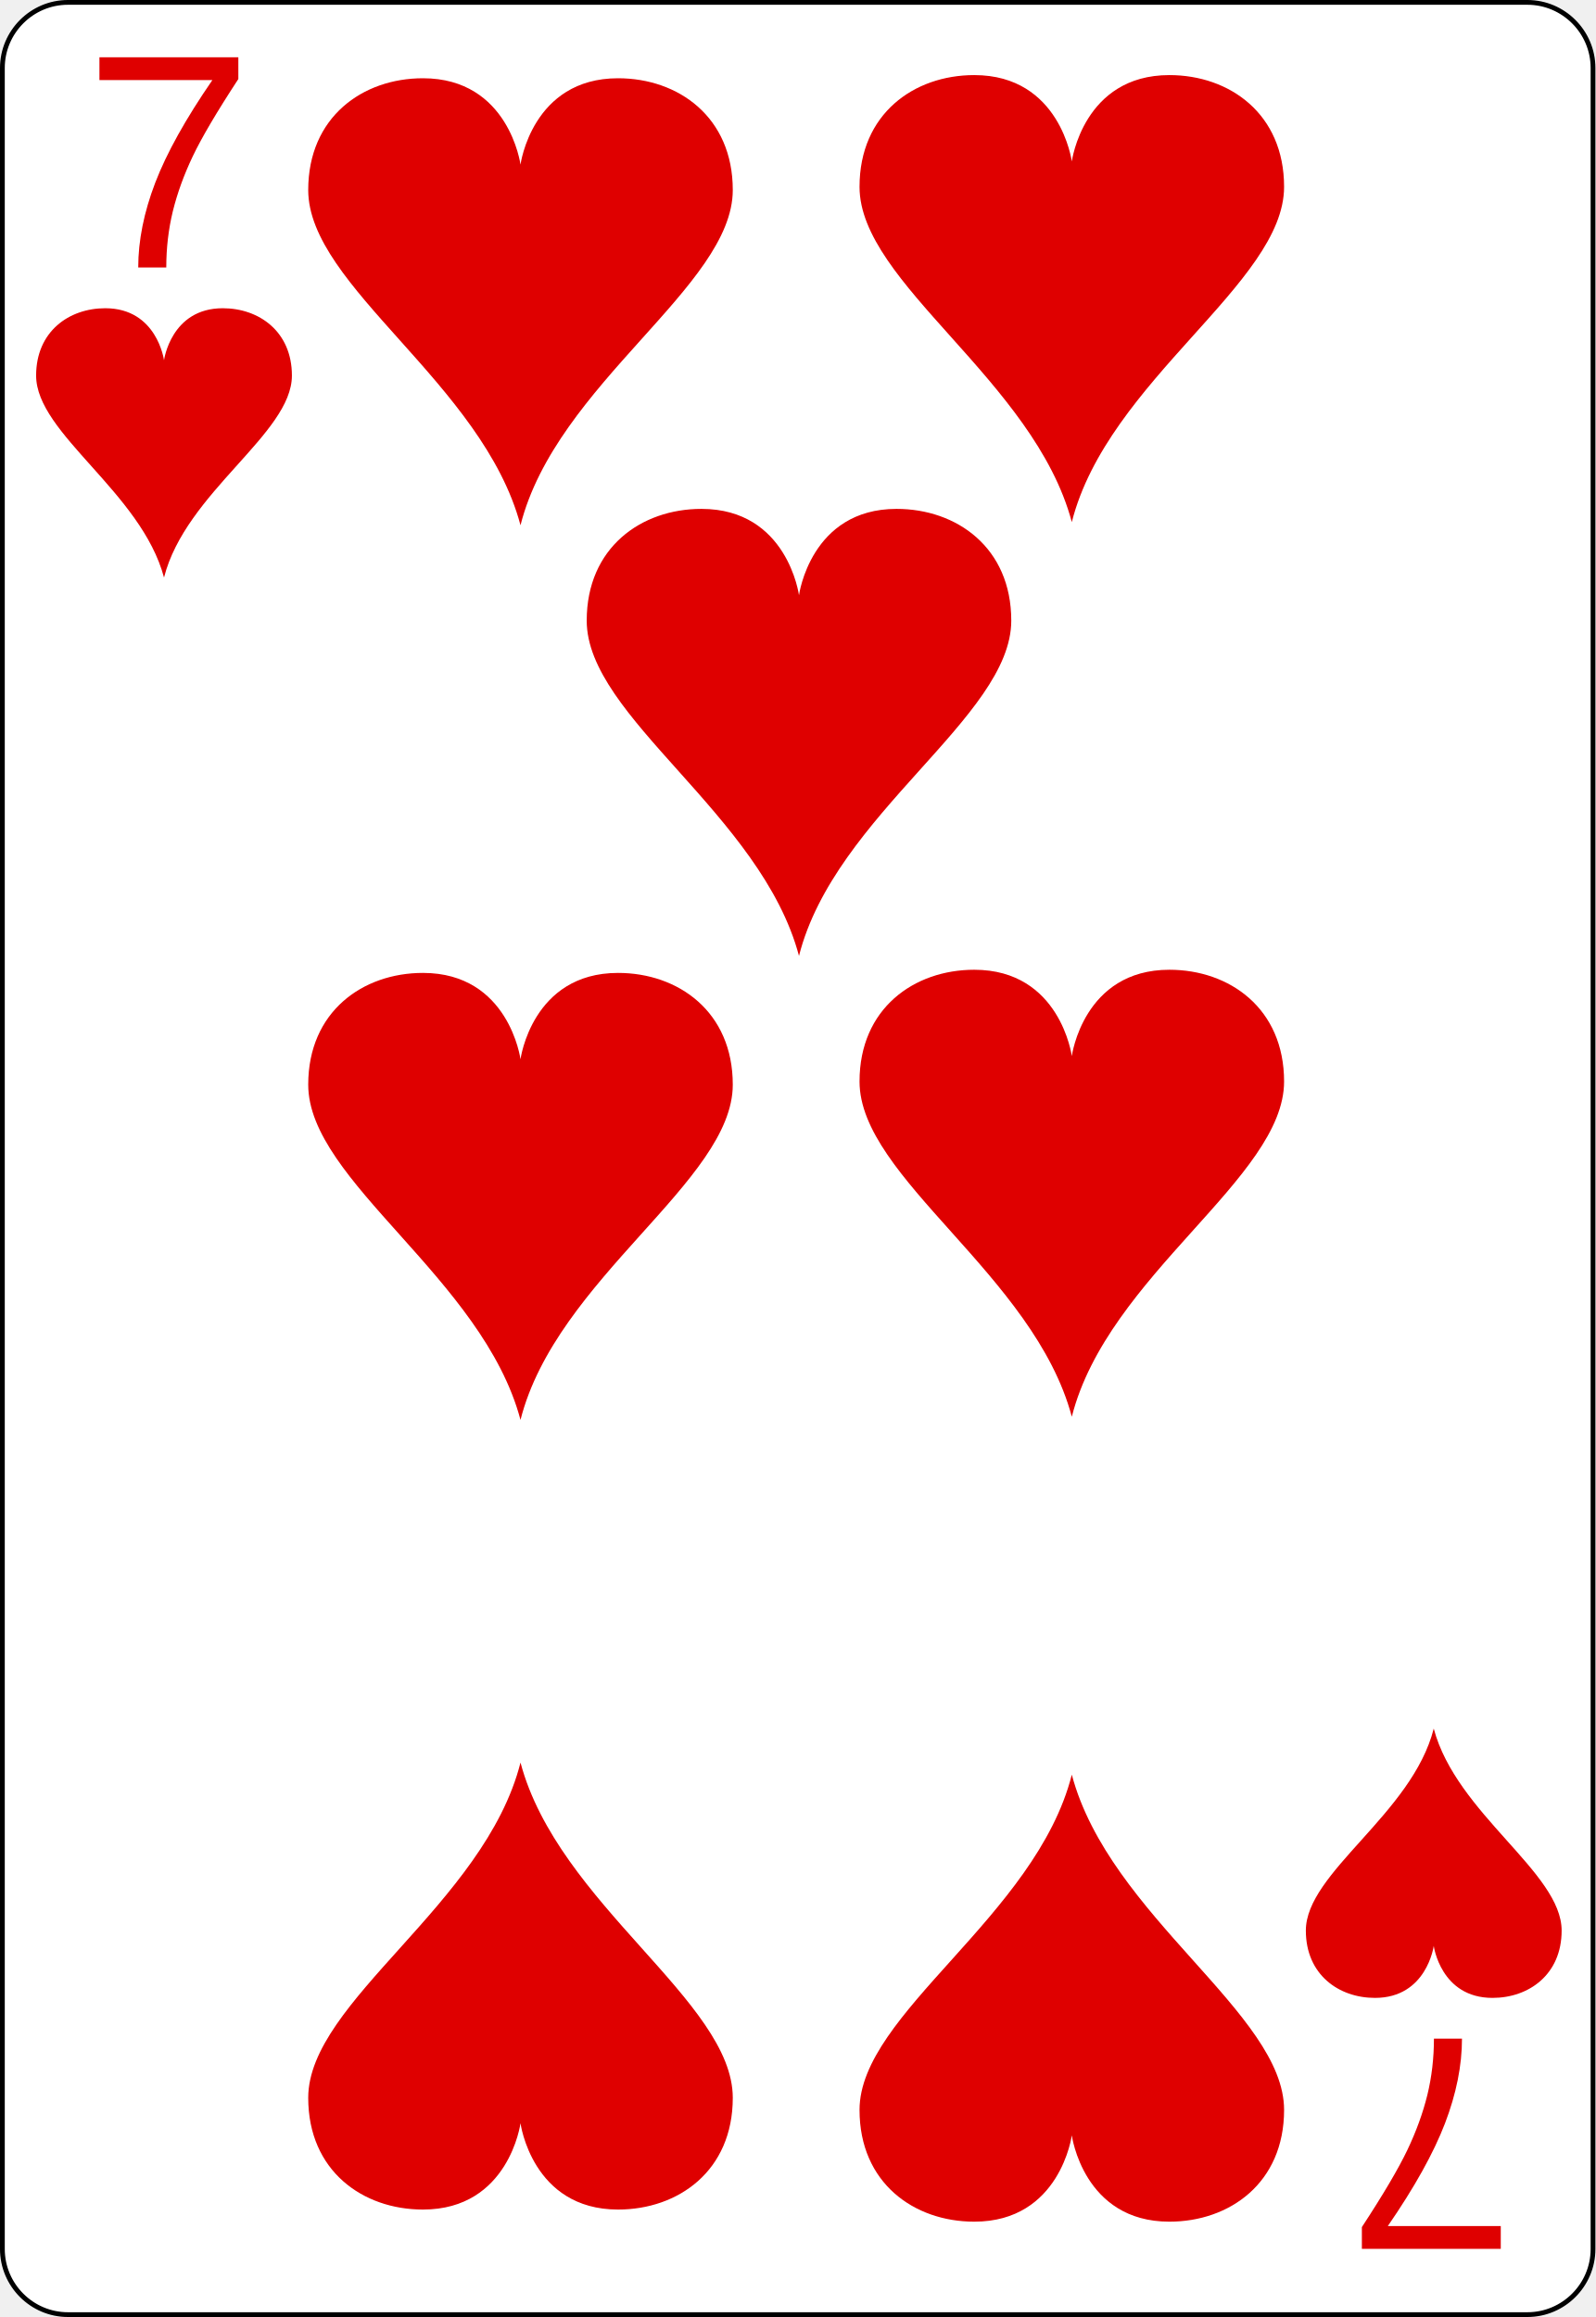
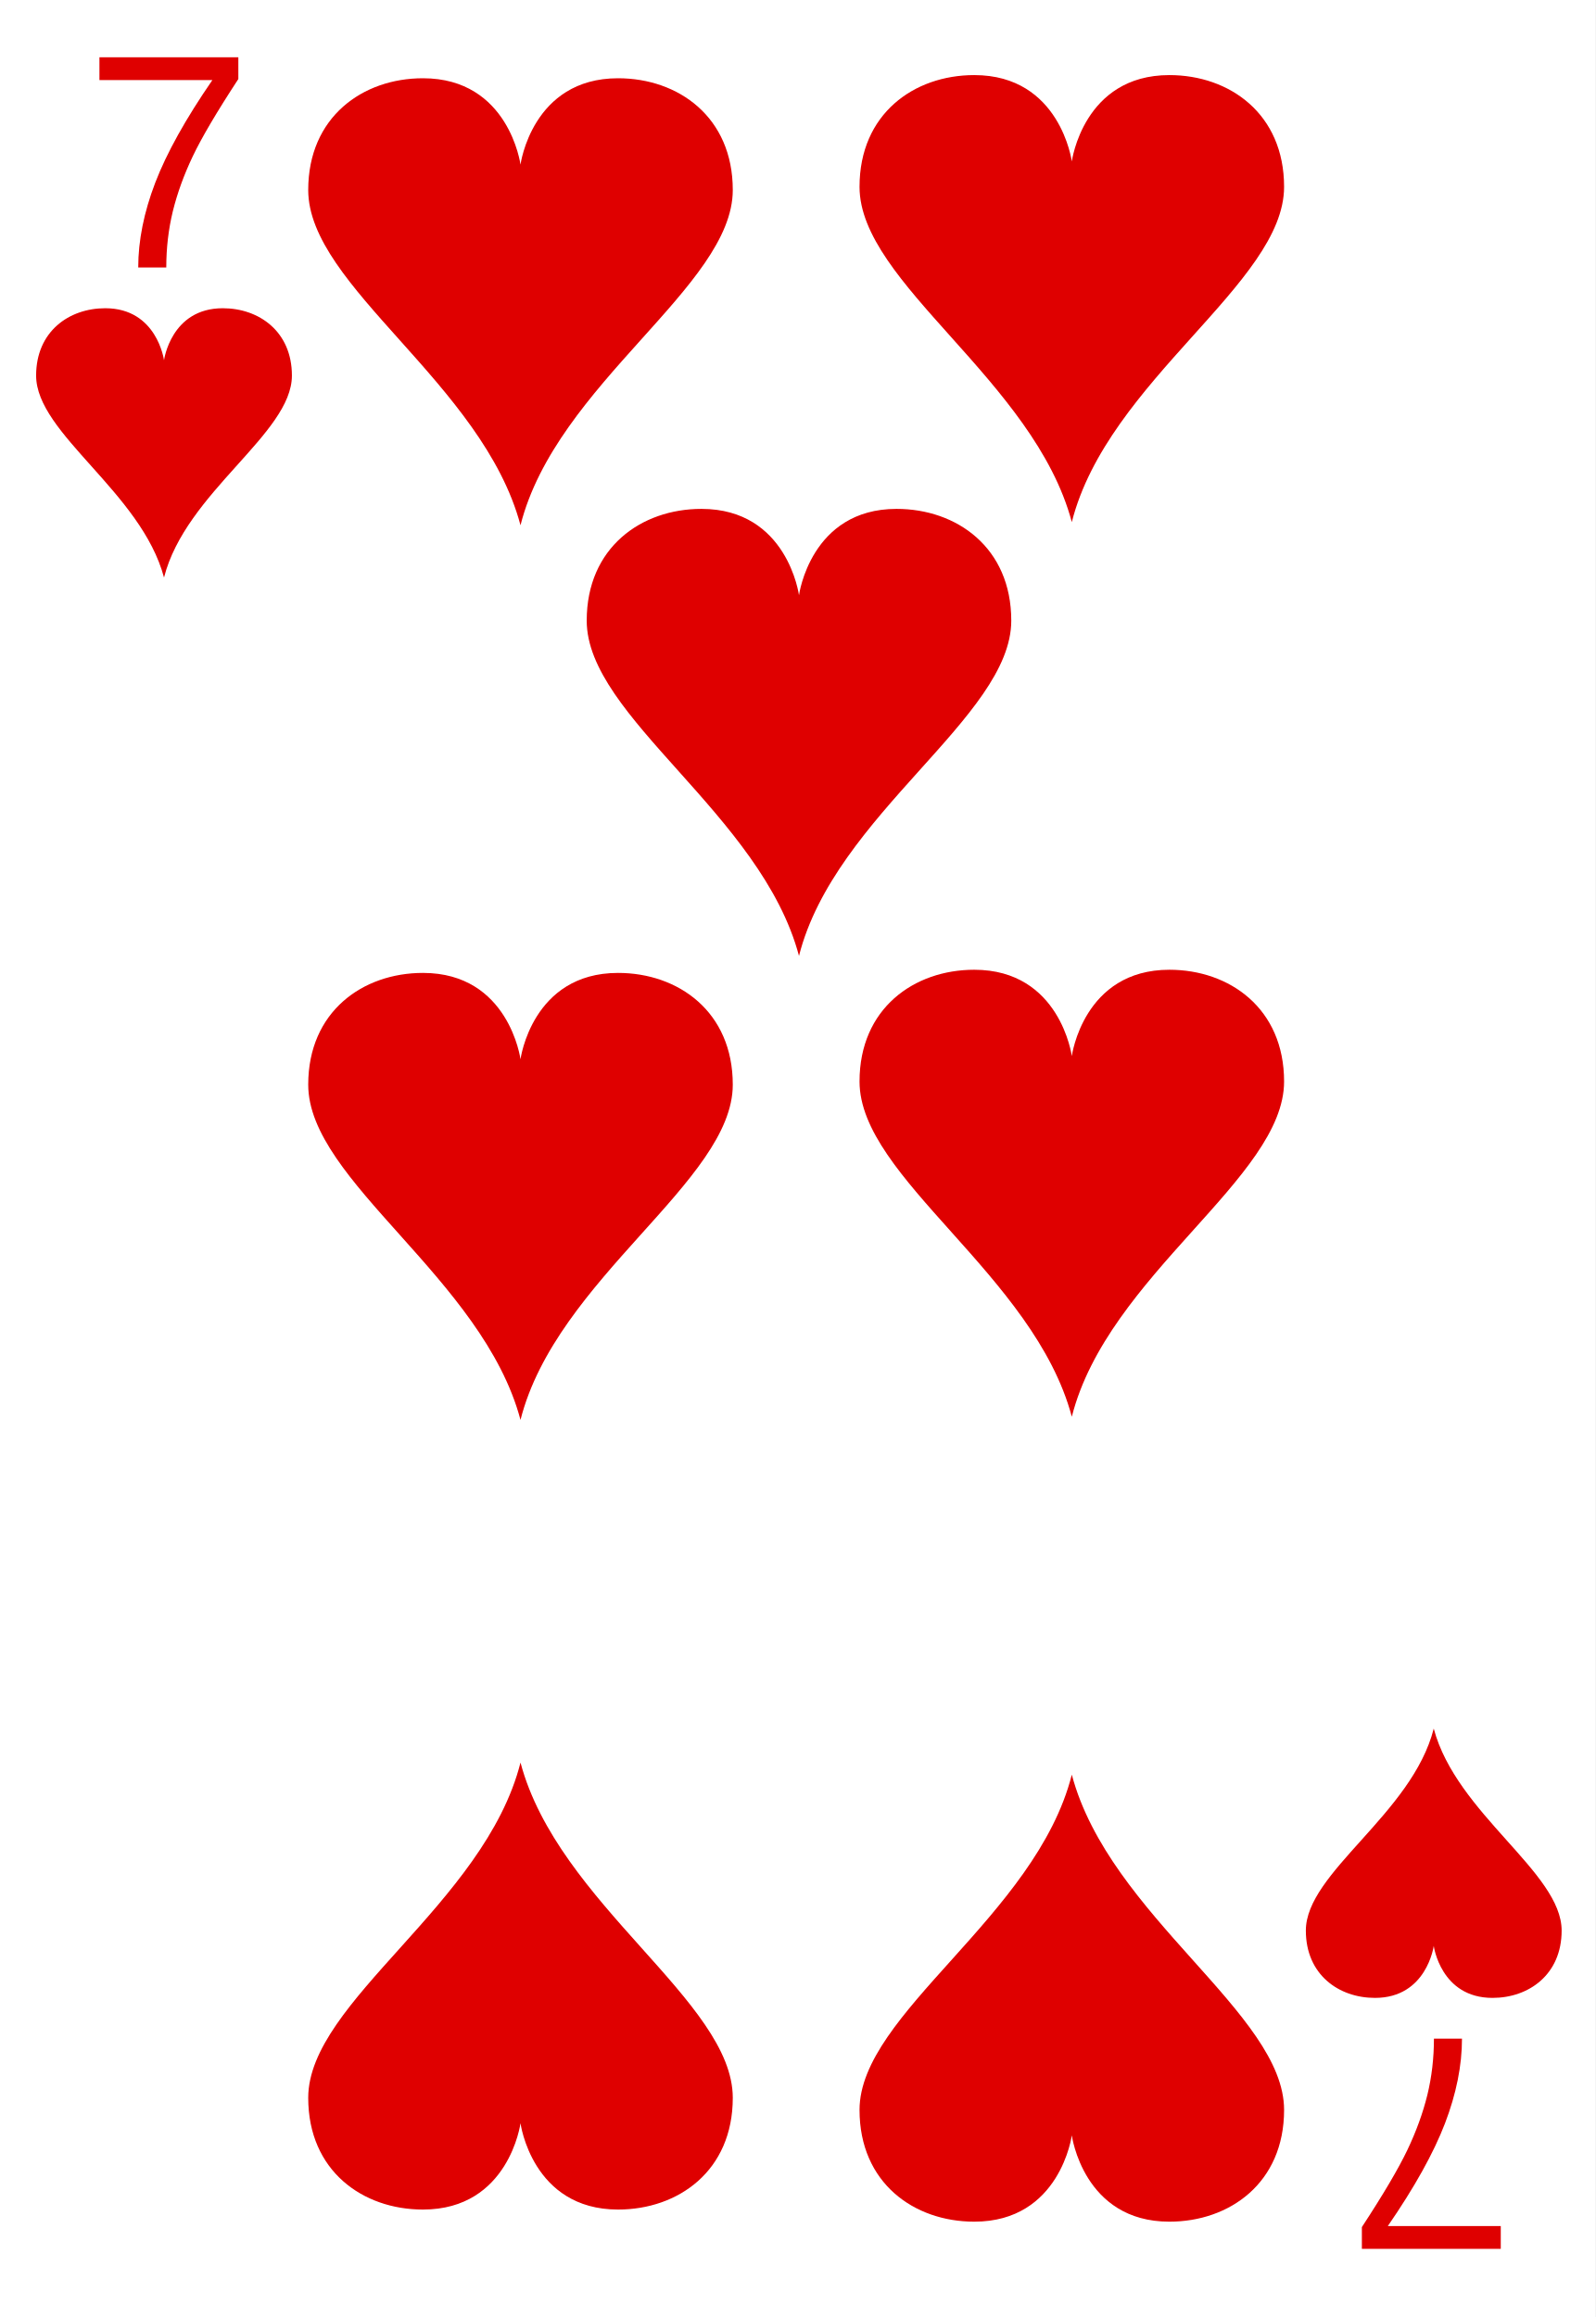
<svg xmlns="http://www.w3.org/2000/svg" xmlns:xlink="http://www.w3.org/1999/xlink" width="167.087pt" height="242.667pt" viewBox="0 0 167.087 242.667" xml:space="preserve" id="svg2" version="1.1">
  <defs id="defs41">
    <radialGradient xlink:href="#linearGradient3773" id="radialGradient3781" cx="-0.158" cy="-8.835" fx="-0.158" fy="-8.835" r="8" gradientTransform="matrix(-1.584269,-0.02349808,0.03071979,-2.477574,-0.2485638,-26.71351)" gradientUnits="userSpaceOnUse" />
    <linearGradient id="linearGradient3773">
      <stop style="stop-color:#000000;stop-opacity:1;" offset="0" id="stop3775" />
      <stop style="stop-color:#000000;stop-opacity:0.649;" offset="1" id="stop3777" />
    </linearGradient>
    <radialGradient xlink:href="#linearGradient3773" id="radialGradient3957" cx="-0.158" cy="-8.835" fx="-0.158" fy="-8.835" r="8" gradientTransform="matrix(-1.584269,-0.02349808,0.03071979,-2.477574,-0.2485638,-26.71351)" gradientUnits="userSpaceOnUse" />
    <linearGradient id="linearGradient3959">
      <stop style="stop-color:#000000;stop-opacity:1;" offset="0" id="stop3961" />
      <stop style="stop-color:#000000;stop-opacity:0.649;" offset="1" id="stop3963" />
    </linearGradient>
    <radialGradient r="81.903" fy="509.476" fx="168.025" cy="509.476" cx="168.025" gradientTransform="matrix(1.25656,-0.7774064,0.3366382,0.5361257,-221.2021,359.2426)" gradientUnits="userSpaceOnUse" id="radialGradient3975" xlink:href="#linearGradient3784-4" />
    <linearGradient id="linearGradient3784-4">
      <stop style="stop-color:#ffffff;stop-opacity:0.435;" offset="0" id="stop3786-8" />
      <stop style="stop-color:#000000;stop-opacity:0;" offset="1" id="stop3788-6" />
    </linearGradient>
    <radialGradient xlink:href="#linearGradient3784-4-5" id="radialGradient3929" gradientUnits="userSpaceOnUse" gradientTransform="matrix(1.25656,-0.7774064,0.3366382,0.5361257,-221.2021,359.2426)" cx="168.025" cy="509.476" fx="168.025" fy="509.476" r="81.903" />
    <linearGradient id="linearGradient3784-4-5">
      <stop style="stop-color:#ffffff;stop-opacity:0.489;" offset="0" id="stop3786-8-0" />
      <stop style="stop-color:#000000;stop-opacity:0;" offset="1" id="stop3788-6-3" />
    </linearGradient>
    <radialGradient xlink:href="#linearGradient3784-4-1" id="radialGradient3927" gradientUnits="userSpaceOnUse" gradientTransform="matrix(1.25656,-0.7774064,0.3366382,0.5361257,-221.2021,359.2426)" cx="168.025" cy="509.476" fx="168.025" fy="509.476" r="81.903" />
    <linearGradient id="linearGradient3784-4-1">
      <stop style="stop-color:#ffffff;stop-opacity:0.237;" offset="0" id="stop3786-8-03" />
      <stop style="stop-color:#000000;stop-opacity:0;" offset="1" id="stop3788-6-6" />
    </linearGradient>
    <radialGradient xlink:href="#linearGradient3768" id="radialGradient3776" cx="-0.206" cy="-4.579" fx="-0.206" fy="-4.579" r="8" gradientTransform="matrix(-1,0,0,-1.720176,-0.4120407,-13.02719)" gradientUnits="userSpaceOnUse" />
    <linearGradient id="linearGradient3768">
      <stop style="stop-color:#df0000;stop-opacity:1;" offset="0" id="stop3770" />
      <stop style="stop-color:#df0000;stop-opacity:0.672;" offset="1" id="stop3772" />
    </linearGradient>
    <radialGradient r="81.903" fy="511.223" fx="171.487" cy="511.223" cx="171.487" gradientTransform="matrix(1.152989,-0.6739155,0.3948202,0.6754904,-233.6326,270.4008)" gradientUnits="userSpaceOnUse" id="radialGradient4013" xlink:href="#linearGradient3784-4-6" />
    <linearGradient id="linearGradient3784-4-6">
      <stop style="stop-color:#ffffff;stop-opacity:0.313;" offset="0" id="stop3786-8-8" />
      <stop style="stop-color:#000000;stop-opacity:0;" offset="1" id="stop3788-6-8" />
    </linearGradient>
    <radialGradient r="81.903" fy="492.632" fx="159.354" cy="492.632" cx="159.354" gradientTransform="matrix(1.089478,-0.715138,0.4464527,0.6562658,-244.9333,290.9185)" gradientUnits="userSpaceOnUse" id="radialGradient4013-8" xlink:href="#linearGradient3784-4-2" />
    <linearGradient id="linearGradient3784-4-2">
      <stop style="stop-color:#ffffff;stop-opacity:0.29;" offset="0" id="stop3786-8-1" />
      <stop style="stop-color:#000000;stop-opacity:0;" offset="1" id="stop3788-6-5" />
    </linearGradient>
    <radialGradient r="81.903" fy="492.632" fx="159.354" cy="492.632" cx="159.354" gradientTransform="matrix(1.089478,-0.715138,0.4464527,0.6562658,-244.9333,290.9185)" gradientUnits="userSpaceOnUse" id="radialGradient3073" xlink:href="#linearGradient3784-4-2" />
  </defs>
-   <g id="Layer_x0020_1" style="fill-rule:nonzero;clip-rule:nonzero;stroke:#000000;stroke-miterlimit:4;">
-     <path style="fill:#FFFFFF;stroke-width:0.5;" d="M166.837,235.548c0,3.777-3.087,6.869-6.871,6.869H7.111c-3.775,0-6.861-3.092-6.861-6.869V7.12C0.25,3.343,3.336,0.25,7.111,0.25h152.855    c3.784,0,6.871,3.093,6.871,6.87v228.428z" id="path5" />
+   <g id="Layer_x0020_1" style="fill-rule:nonzero;clip-rule:nonzero;stroke:none;">
+     <rect x="0" y="0" width="167.087" height="242.667" fill="#FFFFFF" stroke="none" style="fill:#FFFFFF;stroke:none;" id="path5" />
    <g style="stroke:none;" id="g7">
      <g id="g9">
				
			</g>
    </g>
    <g id="g15">
			
		</g>
    <g id="g19">
			
		</g>
    <g style="stroke:none;" id="g23">
      <g id="g25">
				
			</g>
    </g>
    <g style="stroke:none;" id="g31">
      <g id="g33">
				
			</g>
    </g>
  </g>
  <text xml:space="preserve" style="font-size:32px;font-style:normal;font-weight:normal;line-height:125%;letter-spacing:0px;word-spacing:0px;fill:#df0000;fill-opacity:1;stroke:none;font-family:Bitstream Vera Sans" x="8.775" y="28.013" id="text3788">
    <tspan id="tspan3790" x="8.775" y="28.013" style="font-style:normal;font-variant:normal;font-weight:normal;font-stretch:normal;fill:#df0000;fill-opacity:1;font-family:Arial;-inkscape-font-specification:Arial">7</tspan>
  </text>
  <g transform="matrix(1.674307,0,0,1.566992,17.17751,46.38532)" id="layer1-9-6" style="fill:#df0000;fill-opacity:1">
    <path style="fill:#df0000;fill-opacity:1" id="hl-8" d="M 3.676,-9 C 0.433,-9 0,-5.523 0,-5.523 0,-5.523 -0.433,-9 -3.676,-9 -5.946,-9 -8,-7.441 -8,-4.5 -8,-0.614 -1.421,3.294 0,9 1.352,3.299 8,-0.614 8,-4.5 8,-7.441 5.946,-9 3.676,-9 z" />
  </g>
  <text xml:space="preserve" style="font-size:32px;font-style:normal;font-weight:normal;line-height:125%;letter-spacing:0px;word-spacing:0px;fill:#df0000;fill-opacity:1;stroke:none;font-family:Bitstream Vera Sans" x="-158.818" y="-213.515" id="text3788-4" transform="scale(-1,-1)">
    <tspan id="tspan3790-3" x="-158.818" y="-213.515" style="font-style:normal;font-variant:normal;font-weight:normal;font-stretch:normal;fill:#df0000;fill-opacity:1;font-family:Arial;-inkscape-font-specification:Arial">7</tspan>
  </text>
  <g transform="matrix(-1.674307,0,0,-1.566992,150.156,195.1431)" id="layer1-9-6-5" style="fill:#df0000;fill-opacity:1">
    <path style="fill:#df0000;fill-opacity:1" id="hl-8-1" d="M 3.676,-9 C 0.433,-9 0,-5.523 0,-5.523 0,-5.523 -0.433,-9 -3.676,-9 -5.946,-9 -8,-7.441 -8,-4.5 -8,-0.614 -1.421,3.294 0,9 1.352,3.299 8,-0.614 8,-4.5 8,-7.441 5.946,-9 3.676,-9 z" />
  </g>
  <g transform="matrix(2.779008,0,0,2.600887,54.51227,31.60377)" id="layer1-9-6-8" style="fill:#df0000;fill-opacity:1">
    <path style="fill:#df0000;fill-opacity:1" id="hl-8-8" d="M 3.676,-9 C 0.433,-9 0,-5.523 0,-5.523 0,-5.523 -0.433,-9 -3.676,-9 -5.946,-9 -8,-7.441 -8,-4.5 -8,-0.614 -1.421,3.294 0,9 1.352,3.299 8,-0.614 8,-4.5 8,-7.441 5.946,-9 3.676,-9 z" />
  </g>
  <g transform="matrix(-2.779008,0,0,-2.600887,54.51227,208.0062)" id="layer1-9-6-8-9" style="fill:#df0000;fill-opacity:1">
    <path style="fill:#df0000;fill-opacity:1" id="hl-8-8-5" d="M 3.676,-9 C 0.433,-9 0,-5.523 0,-5.523 0,-5.523 -0.433,-9 -3.676,-9 -5.946,-9 -8,-7.441 -8,-4.5 -8,-0.614 -1.421,3.294 0,9 1.352,3.299 8,-0.614 8,-4.5 8,-7.441 5.946,-9 3.676,-9 z" />
  </g>
  <g transform="matrix(2.779008,0,0,2.600887,54.51227,125.3046)" id="layer1-9-6-8-8" style="fill:#df0000;fill-opacity:1">
    <path style="fill:#df0000;fill-opacity:1" id="hl-8-8-8" d="M 3.676,-9 C 0.433,-9 0,-5.523 0,-5.523 0,-5.523 -0.433,-9 -3.676,-9 -5.946,-9 -8,-7.441 -8,-4.5 -8,-0.614 -1.421,3.294 0,9 1.352,3.299 8,-0.614 8,-4.5 8,-7.441 5.946,-9 3.676,-9 z" />
  </g>
  <g transform="matrix(2.779008,0,0,2.600887,112.2504,31.27278)" id="layer1-9-6-8-88" style="fill:#df0000;fill-opacity:1">
    <path style="fill:#df0000;fill-opacity:1" id="hl-8-8-4" d="M 3.676,-9 C 0.433,-9 0,-5.523 0,-5.523 0,-5.523 -0.433,-9 -3.676,-9 -5.946,-9 -8,-7.441 -8,-4.5 -8,-0.614 -1.421,3.294 0,9 1.352,3.299 8,-0.614 8,-4.5 8,-7.441 5.946,-9 3.676,-9 z" />
  </g>
  <g transform="matrix(-2.779008,0,0,-2.600887,112.2504,209.2752)" id="layer1-9-6-8-9-3" style="fill:#df0000;fill-opacity:1">
    <path style="fill:#df0000;fill-opacity:1" id="hl-8-8-5-1" d="M 3.676,-9 C 0.433,-9 0,-5.523 0,-5.523 0,-5.523 -0.433,-9 -3.676,-9 -5.946,-9 -8,-7.441 -8,-4.5 -8,-0.614 -1.421,3.294 0,9 1.352,3.299 8,-0.614 8,-4.5 8,-7.441 5.946,-9 3.676,-9 z" />
  </g>
  <g transform="matrix(2.779008,0,0,2.600887,112.2504,124.9736)" id="layer1-9-6-8-8-4" style="fill:#df0000;fill-opacity:1">
    <path style="fill:#df0000;fill-opacity:1" id="hl-8-8-8-9" d="M 3.676,-9 C 0.433,-9 0,-5.523 0,-5.523 0,-5.523 -0.433,-9 -3.676,-9 -5.946,-9 -8,-7.441 -8,-4.5 -8,-0.614 -1.421,3.294 0,9 1.352,3.299 8,-0.614 8,-4.5 8,-7.441 5.946,-9 3.676,-9 z" />
  </g>
  <g transform="matrix(2.779008,0,0,2.600887,83.67827,76.70508)" id="layer1-9-6-8-884" style="fill:#df0000;fill-opacity:1">
    <path style="fill:#df0000;fill-opacity:1" id="hl-8-8-3" d="M 3.676,-9 C 0.433,-9 0,-5.523 0,-5.523 0,-5.523 -0.433,-9 -3.676,-9 -5.946,-9 -8,-7.441 -8,-4.5 -8,-0.614 -1.421,3.294 0,9 1.352,3.299 8,-0.614 8,-4.5 8,-7.441 5.946,-9 3.676,-9 z" />
  </g>
</svg>
